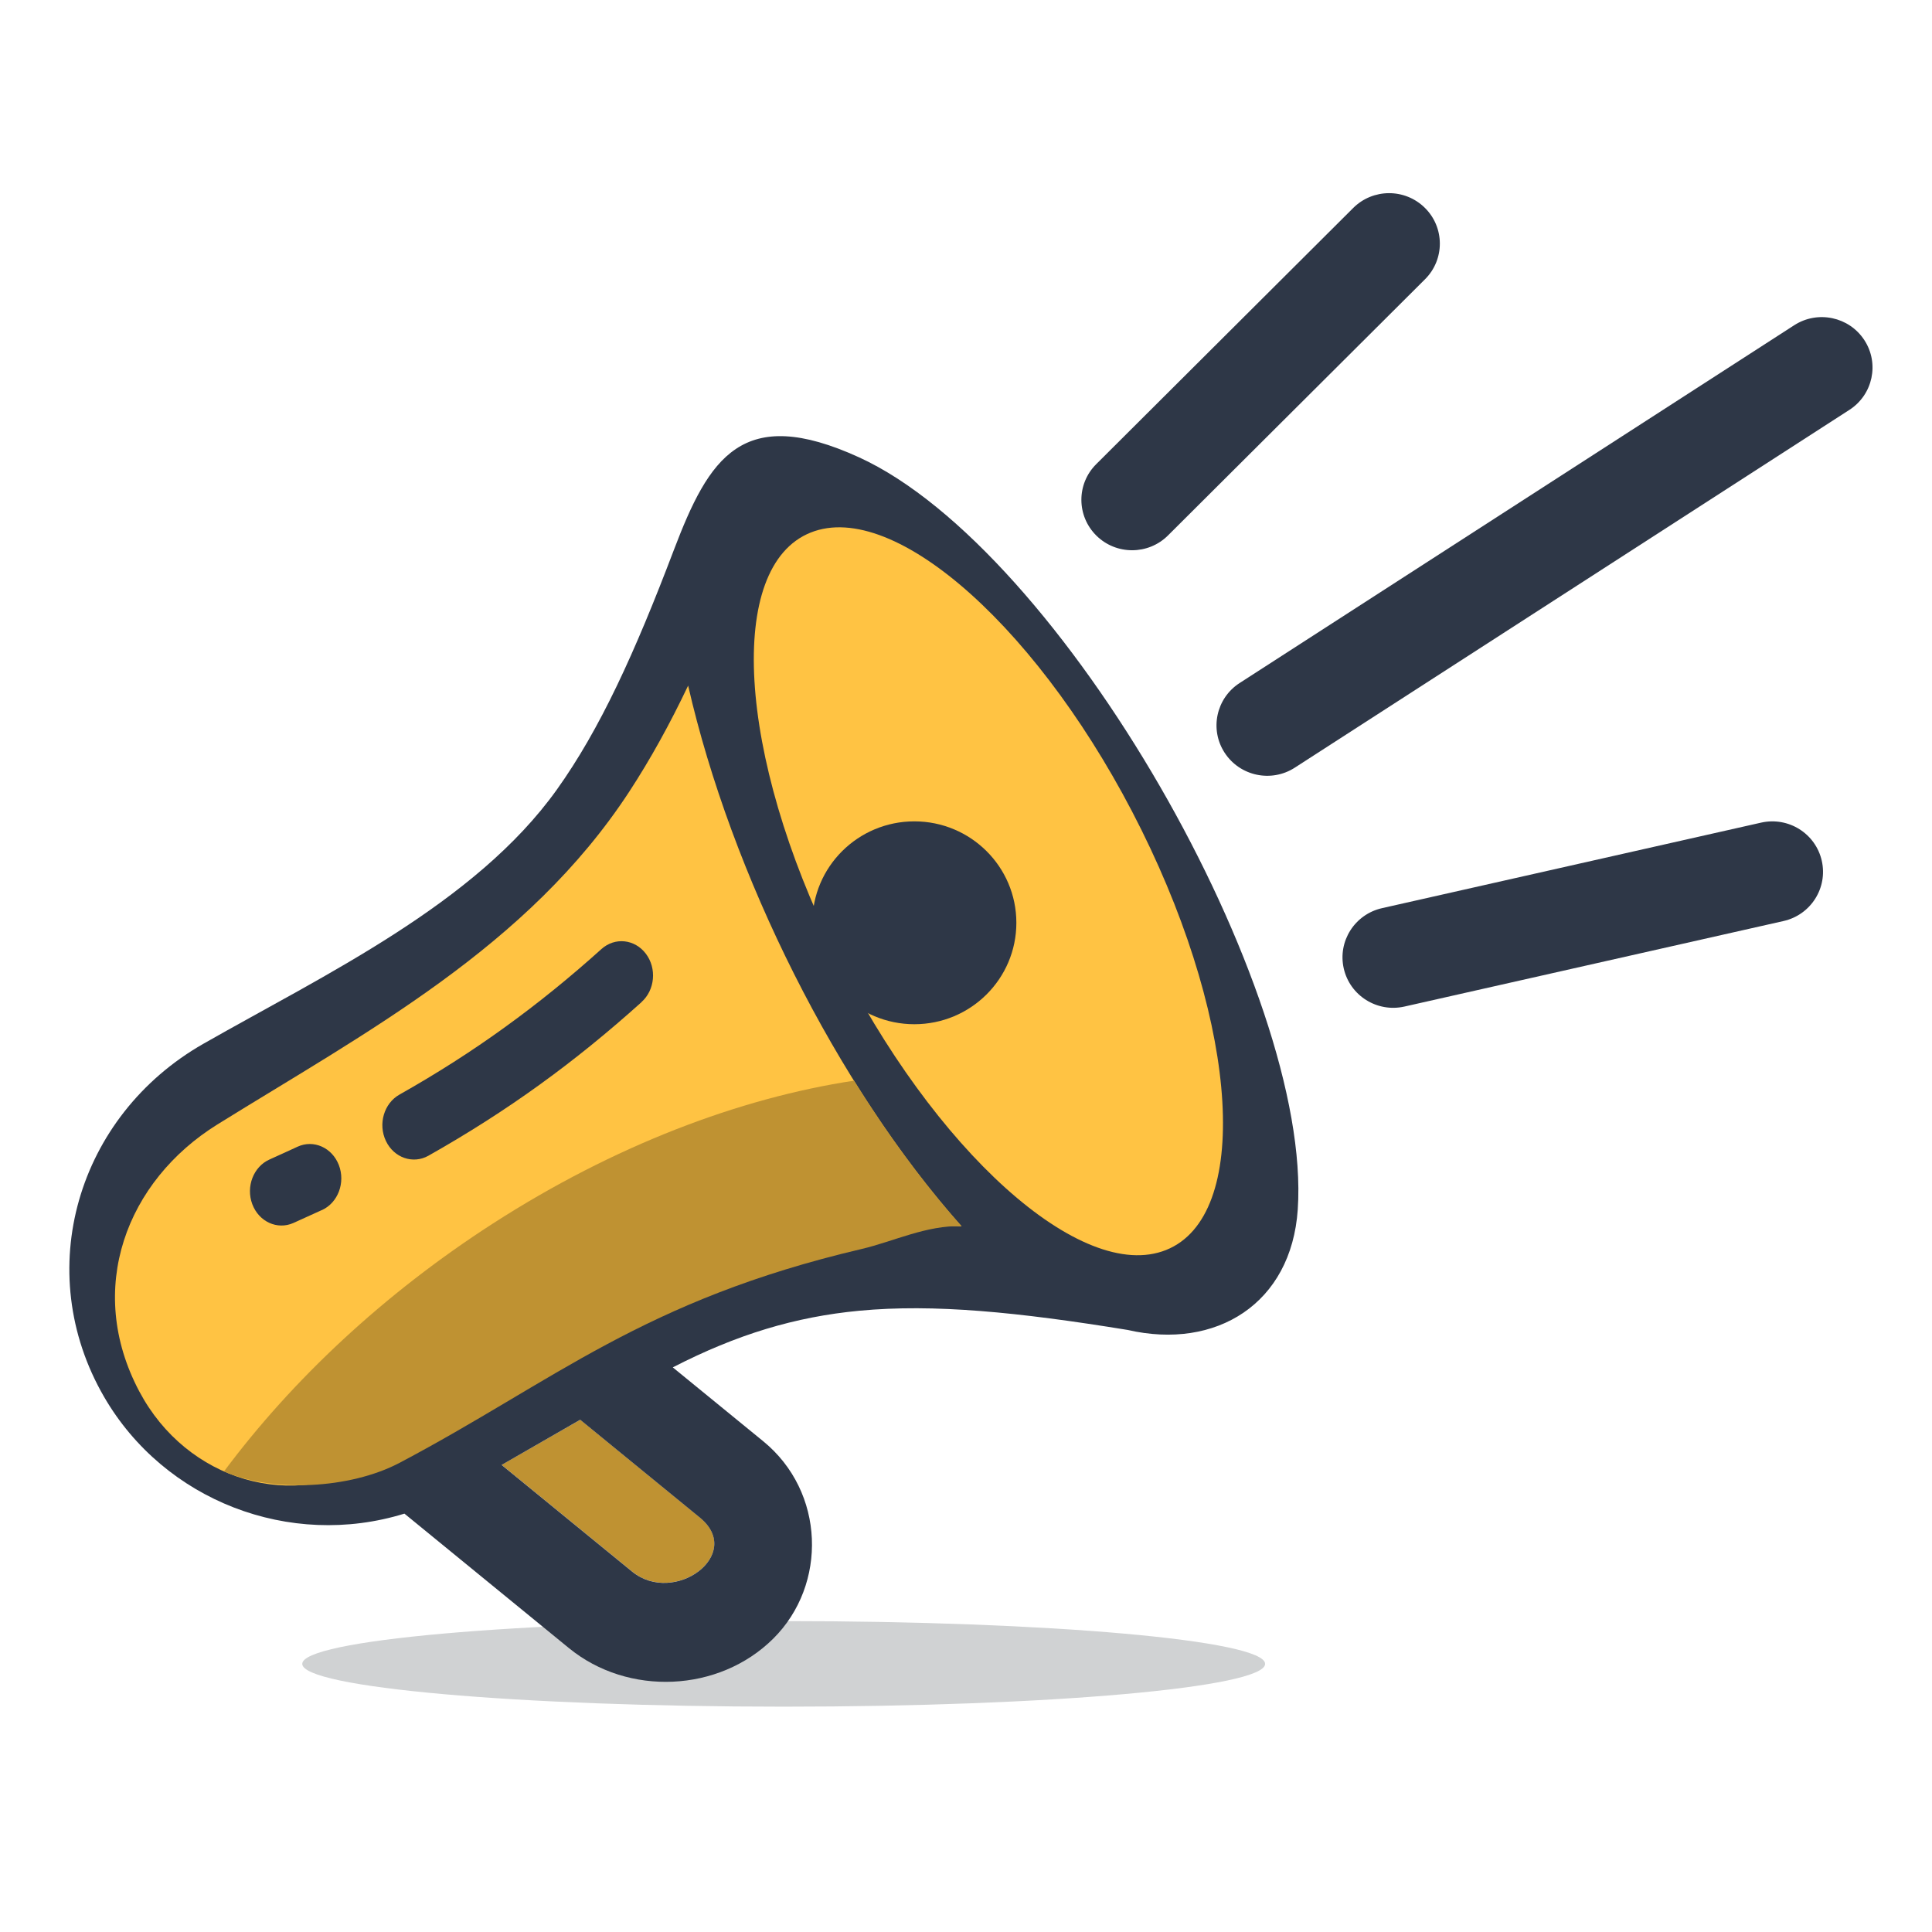
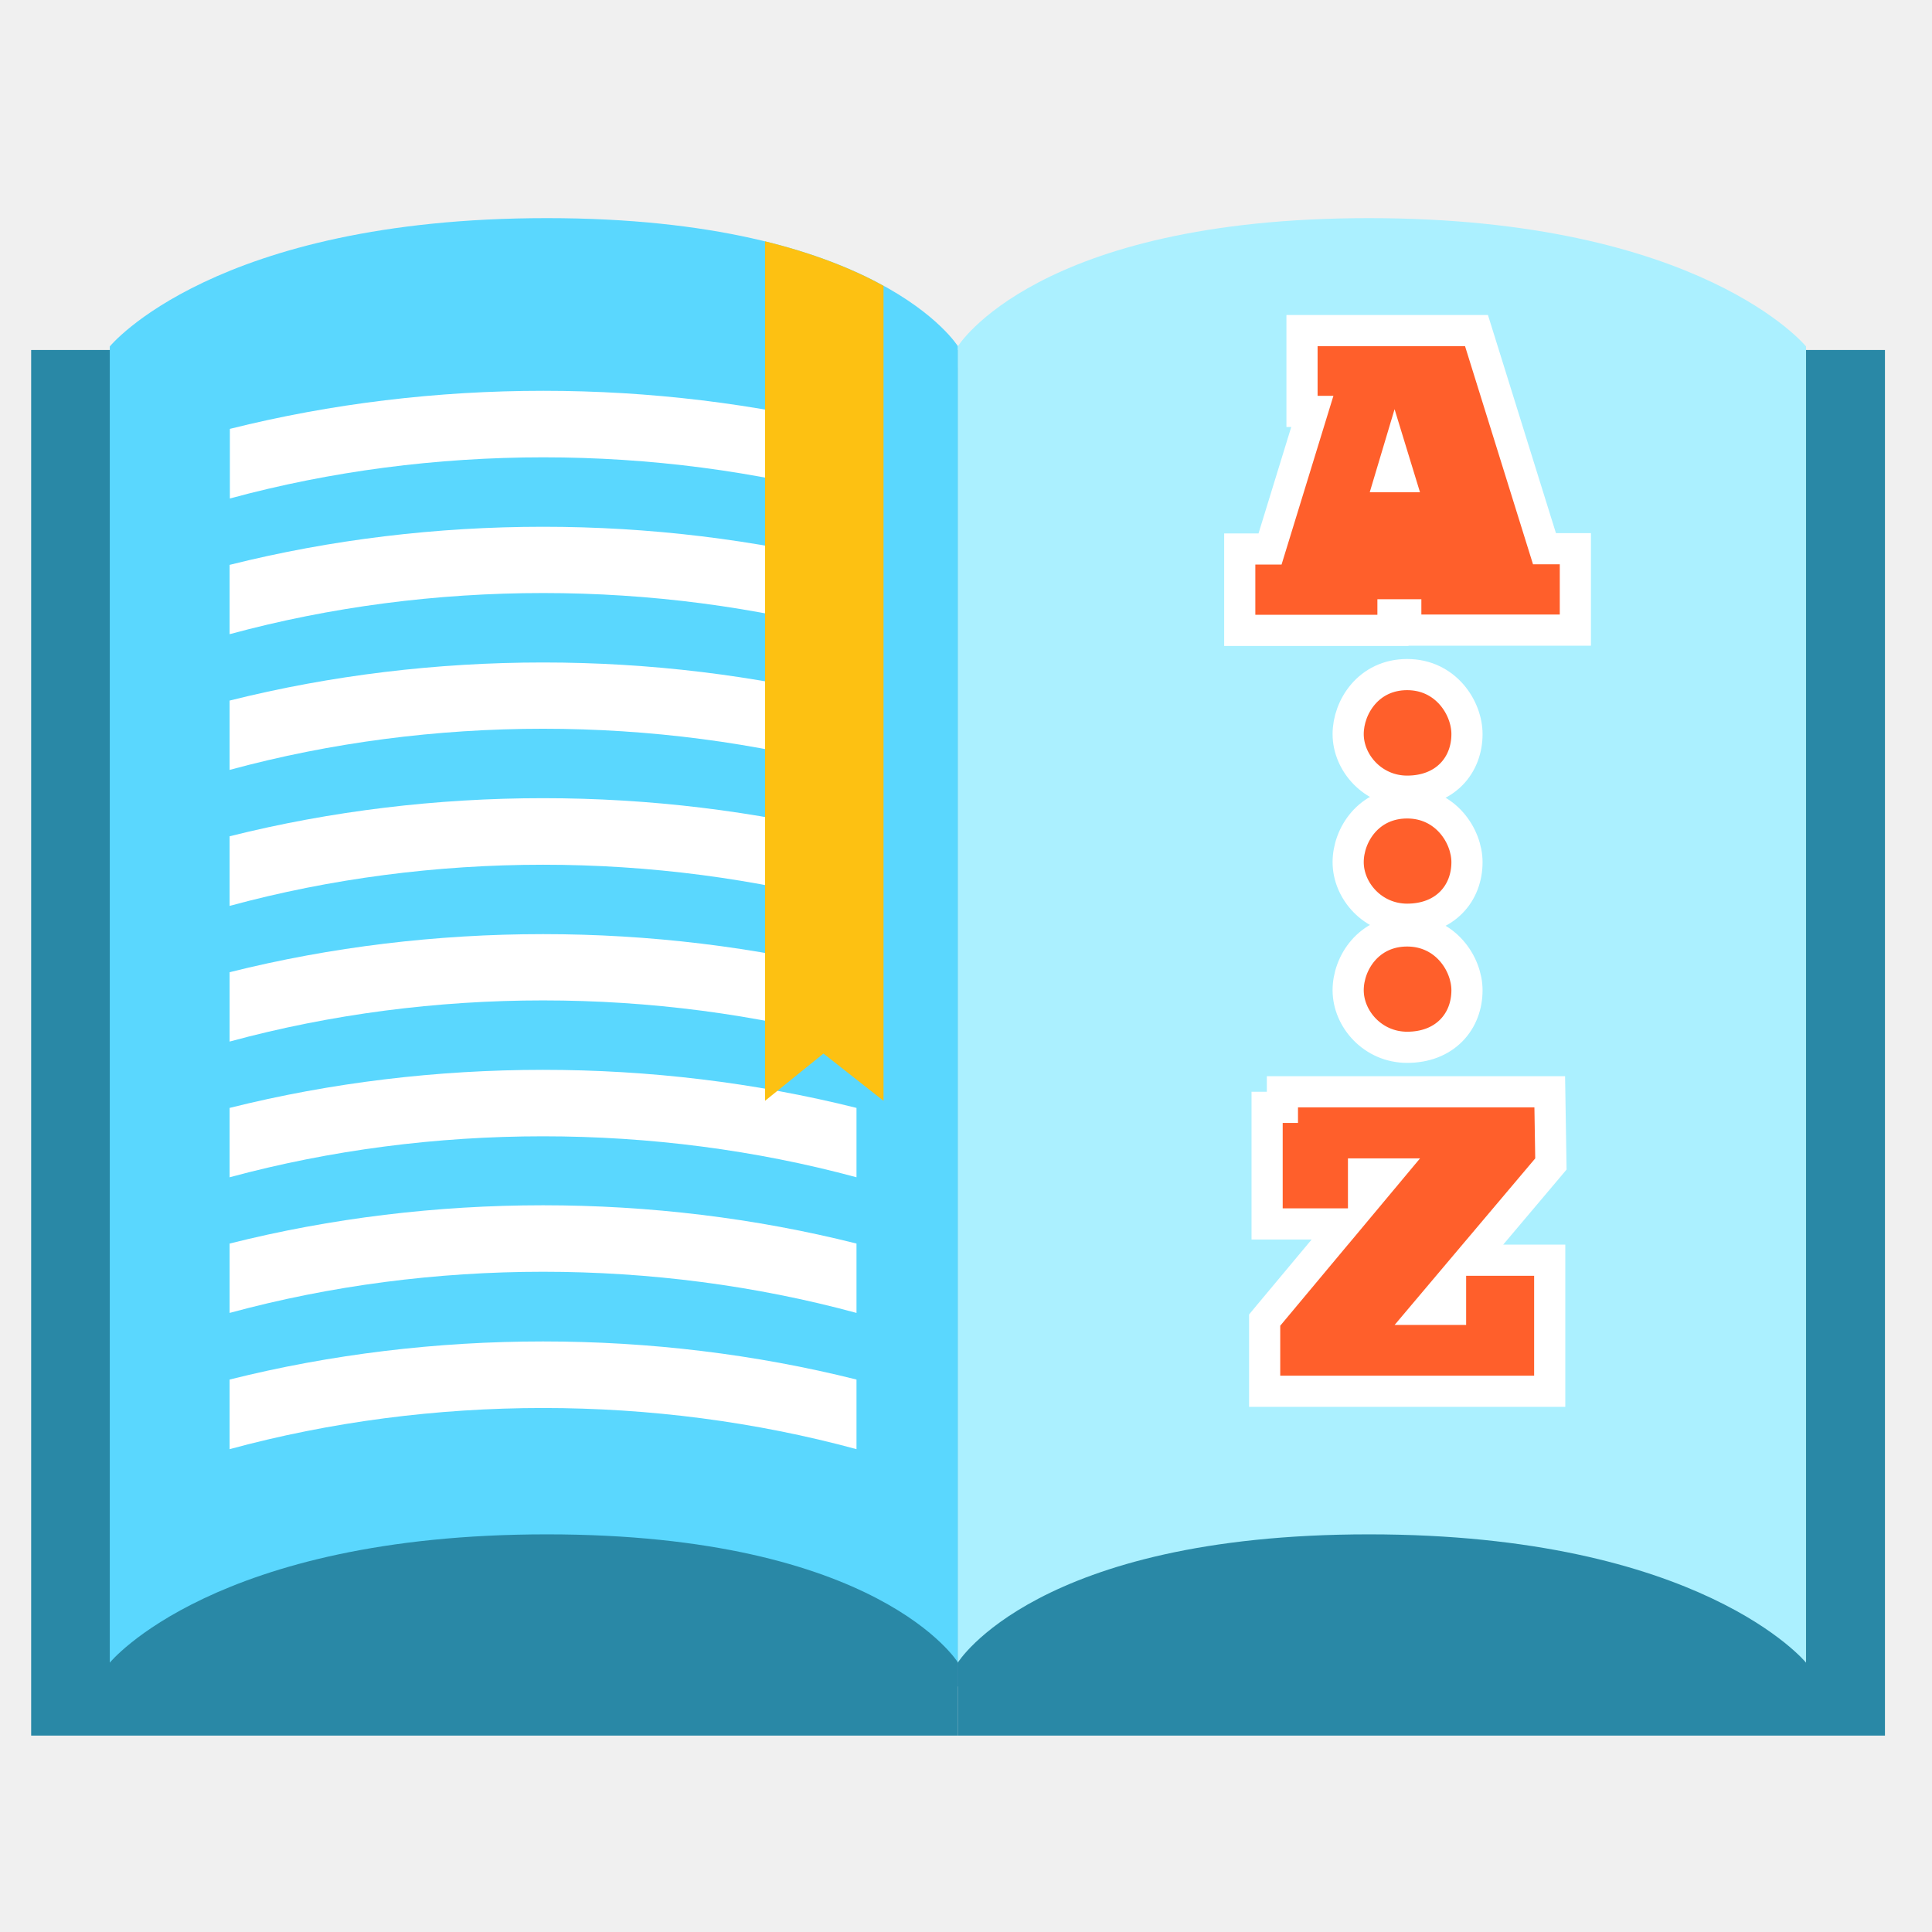
- <svg xmlns="http://www.w3.org/2000/svg" width="60" height="60" viewBox="0 0 60 60" fill="none">
-   <rect width="60" height="60" fill="white" />
-   <path fill-rule="evenodd" clip-rule="evenodd" d="M24.338 50.344C16.081 50.344 9.387 50.938 9.387 51.673C9.387 52.407 16.081 53.002 24.338 53.002C32.595 53.002 39.289 52.406 39.289 51.673C39.289 50.94 32.595 50.344 24.338 50.344Z" fill="#D0D2D3" />
-   <path d="M18.018 44.093L15.578 45.493L19.632 48.806C20.94 49.874 23.127 48.271 21.74 47.132L18.02 44.091L18.018 44.093Z" fill="#BF9232" />
-   <path d="M42.023 6.461L34.042 14.417C33.428 15.03 33.431 16.022 34.048 16.633C34.665 17.243 35.663 17.24 36.276 16.626L44.257 8.671C44.871 8.057 44.868 7.065 44.251 6.455C43.633 5.844 42.636 5.848 42.023 6.461Z" fill="#2E3747" />
-   <path d="M54.695 25.547L42.923 28.203C42.074 28.393 41.54 29.231 41.731 30.075C41.922 30.92 42.765 31.45 43.614 31.26L55.386 28.604C56.235 28.414 56.768 27.576 56.577 26.732C56.386 25.887 55.544 25.357 54.695 25.547Z" fill="#2E3747" />
-   <path d="M55.72 10.101L38.496 21.213C37.767 21.685 37.56 22.655 38.034 23.38C38.508 24.105 39.483 24.311 40.212 23.84L57.436 12.728C58.165 12.257 58.372 11.286 57.898 10.561C57.425 9.836 56.449 9.63 55.72 10.101Z" fill="#2E3747" />
-   <path fill-rule="evenodd" clip-rule="evenodd" d="M26.677 14.202C23.05 12.546 22.02 14.209 20.927 17.081C19.714 20.277 18.633 22.648 17.292 24.524C14.755 28.074 10.077 30.27 6.317 32.415C2.4 34.649 0.964 39.472 3.236 43.387C5.107 46.608 9 48.108 12.56 47.007L17.667 51.182C19.504 52.684 22.331 52.563 24.016 50.887C25.701 49.211 25.628 46.331 23.701 44.758L20.894 42.465C22.884 41.441 24.699 40.894 26.686 40.706C28.995 40.488 31.611 40.747 35.023 41.303C37.762 41.934 40.104 40.493 40.303 37.562C40.76 30.779 32.969 17.078 26.677 14.202ZM21.738 47.133C23.127 48.273 20.939 49.877 19.63 48.807L15.578 45.495L18.018 44.092L21.738 47.133ZM36.821 38.225C36.933 38.099 37.033 37.96 37.124 37.806C37.056 37.996 36.953 38.133 36.821 38.225Z" fill="#2E3747" />
-   <path d="M21.373 21.287C20.802 22.487 20.203 23.573 19.545 24.581C16.392 29.409 11.368 32.054 6.751 34.921C3.934 36.672 2.634 40.022 4.326 43.212C5.8 45.992 9.124 46.968 11.678 45.362C16.413 42.387 21.164 38.756 26.75 38.178C27.751 38.075 28.779 38.047 29.86 38.083C25.974 33.713 22.711 27.151 21.37 21.289L21.373 21.287ZM10.001 37.577C9.7 37.715 9.412 37.847 9.111 37.981C8.61 38.203 8.039 37.941 7.835 37.396C7.631 36.851 7.873 36.229 8.373 36.008C8.663 35.879 8.951 35.744 9.241 35.612C9.739 35.383 10.313 35.638 10.523 36.181C10.733 36.725 10.498 37.35 10.001 37.579V37.577ZM19.925 31.121C18.878 32.062 17.835 32.91 16.752 33.691C15.665 34.476 14.529 35.201 13.305 35.892C12.825 36.162 12.232 35.956 11.984 35.432C11.735 34.908 11.925 34.263 12.407 33.993C13.563 33.34 14.638 32.655 15.67 31.908C16.708 31.159 17.699 30.355 18.679 29.473C19.097 29.098 19.714 29.164 20.058 29.619C20.402 30.074 20.341 30.746 19.923 31.119L19.925 31.121Z" fill="#FFC343" />
-   <path d="M15.313 37.994C11.905 40.189 9.063 42.868 6.957 45.696C8.448 46.356 10.865 46.246 12.416 45.426C17.226 42.883 19.956 40.384 26.76 38.788C27.739 38.559 28.781 38.044 29.864 38.081C28.681 36.751 27.555 35.217 26.523 33.561C22.958 34.103 19.064 35.579 15.313 37.994Z" fill="#BF9232" />
-   <path fill-rule="evenodd" clip-rule="evenodd" d="M25.176 16.539C22.549 17.59 22.893 23.431 25.941 29.582C28.99 35.734 33.589 39.871 36.215 38.819C38.842 37.768 38.498 31.928 35.45 25.776C32.401 19.622 27.802 15.489 25.176 16.539Z" fill="#FFC343" />
-   <path d="M28.396 31.808C30.145 31.808 31.564 30.398 31.564 28.658C31.564 26.918 30.145 25.508 28.396 25.508C26.647 25.508 25.228 26.918 25.228 28.658C25.228 30.398 26.647 31.808 28.396 31.808Z" fill="#2E3747" />
+ <svg xmlns="http://www.w3.org/2000/svg" width="62" height="62" viewBox="0 0 62 62" fill="none">
+   <path d="M30.745 11.232H1V55.697H30.745V11.232Z" fill="#2988A6" />
+   <path d="M30.746 11.793H2.726V54.12H30.746V11.793Z" fill="#2988A6" />
+   <path d="M60.49 11.232H30.745V55.697H60.49V11.232Z" fill="#2988A6" />
+   <path d="M58.764 11.793H30.745V54.12H58.764V11.793Z" fill="#2988A6" />
+   <path d="M17.551 7C6.879 7 3.523 11.118 3.523 11.118V53.357C3.523 53.357 6.879 49.239 17.551 49.239C28.222 49.239 30.745 53.357 30.745 53.357V11.118C30.745 11.118 28.222 7 17.551 7Z" fill="#5AD7FE" />
+   <path d="M43.931 7C54.602 7 57.958 11.118 57.958 11.118V53.357C57.958 53.357 54.602 49.239 43.931 49.239C33.259 49.239 30.736 53.357 30.736 53.357V11.118C30.736 11.118 33.259 7 43.931 7Z" fill="#ABF0FF" />
+   <path d="M27.494 15.997V13.763C20.984 12.134 13.887 12.134 7.377 13.763V15.997C13.861 14.236 21.01 14.236 27.494 15.997Z" fill="white" />
+   <path d="M7.369 18.127V20.352C13.853 18.591 21.002 18.591 27.486 20.352V18.127C20.976 16.497 13.879 16.497 7.369 18.127Z" fill="white" />
+   <path d="M7.369 22.482V24.707C13.853 22.946 21.002 22.946 27.486 24.707V22.482C20.976 20.852 13.879 20.852 7.369 22.482Z" fill="white" />
+   <path d="M7.369 26.837V29.071C13.853 27.31 21.002 27.31 27.486 29.071V26.837C20.976 25.207 13.879 25.207 7.369 26.837Z" fill="white" />
+   <path d="M7.369 31.199V33.425C13.853 31.664 21.002 31.664 27.486 33.425V31.199C20.976 29.57 13.879 29.57 7.369 31.199Z" fill="white" />
+   <path d="M7.369 35.554V37.78C13.853 36.027 21.002 36.027 27.486 37.78V35.554C20.976 33.925 13.879 33.925 7.369 35.554Z" fill="white" />
+   <path d="M7.369 39.907V42.133C13.853 40.372 21.002 40.372 27.486 42.133V39.907C20.976 38.269 13.879 38.269 7.369 39.907Z" fill="white" />
+   <path d="M7.369 44.271V46.505C13.853 44.744 21.002 44.744 27.486 46.505V44.271C20.976 42.641 13.879 42.641 7.369 44.271Z" fill="white" />
+   <path d="M24.551 7.745V35.326L26.426 33.81L28.353 35.326V9.173C27.433 8.665 26.189 8.148 24.551 7.745Z" fill="#FDC112" />
+   <path d="M47.077 23.558C47.077 22.711 46.392 21.648 45.157 21.648C43.916 21.648 43.264 22.693 43.264 23.558C43.264 24.483 44.058 25.39 45.157 25.39C45.732 25.39 46.223 25.203 46.571 24.852C46.916 24.504 47.077 24.038 47.077 23.558Z" fill="#FF5F2B" stroke="white" />
+   <path d="M47.077 27.668C47.077 26.827 46.39 25.766 45.157 25.766C43.919 25.766 43.264 26.798 43.264 27.668C43.264 28.592 44.058 29.499 45.157 29.499C45.732 29.499 46.223 29.312 46.571 28.961C46.916 28.613 47.077 28.147 47.077 27.668Z" fill="#FF5F2B" stroke="white" />
+   <path d="M47.077 31.777C47.077 30.937 46.39 29.875 45.157 29.875C43.919 29.875 43.264 30.907 43.264 31.777C43.264 32.702 44.058 33.609 45.157 33.609C45.732 33.609 46.223 33.422 46.571 33.071C46.916 32.723 47.077 32.257 47.077 31.777Z" fill="#FF5F2B" stroke="white" />
+   <path d="M41.783 13.203H42.114L40.757 17.618H40.285H39.785V18.118V19.73V20.23H40.285H44.202H44.702V19.73H45.113V20.221H50.055H50.555V19.721V18.109V17.609H50.055H49.564L47.492 10.96L47.382 10.608H47.014H42.283H41.783V11.108V12.703V13.203ZM44.893 15.296H44.628L44.759 14.858L44.893 15.296Z" fill="#FF5F2B" stroke="white" />
+   <path d="M49.741 35.528L49.733 35.036H49.241H41.663H41.163H41.154V35.536H40.663V38.777V39.277H41.163H43.161L40.7 42.224L40.584 42.364V42.545V44.148V44.648H41.084H49.232H49.732V44.148V40.941V40.441H49.232H47.163L49.649 37.497L49.77 37.353L49.767 37.166L49.741 35.528ZM44.501 37.674L43.757 38.565V37.674H44.501ZM45.831 42.019L46.55 41.167V42.019H45.831Z" fill="#FF5F2B" stroke="white" />
</svg>
